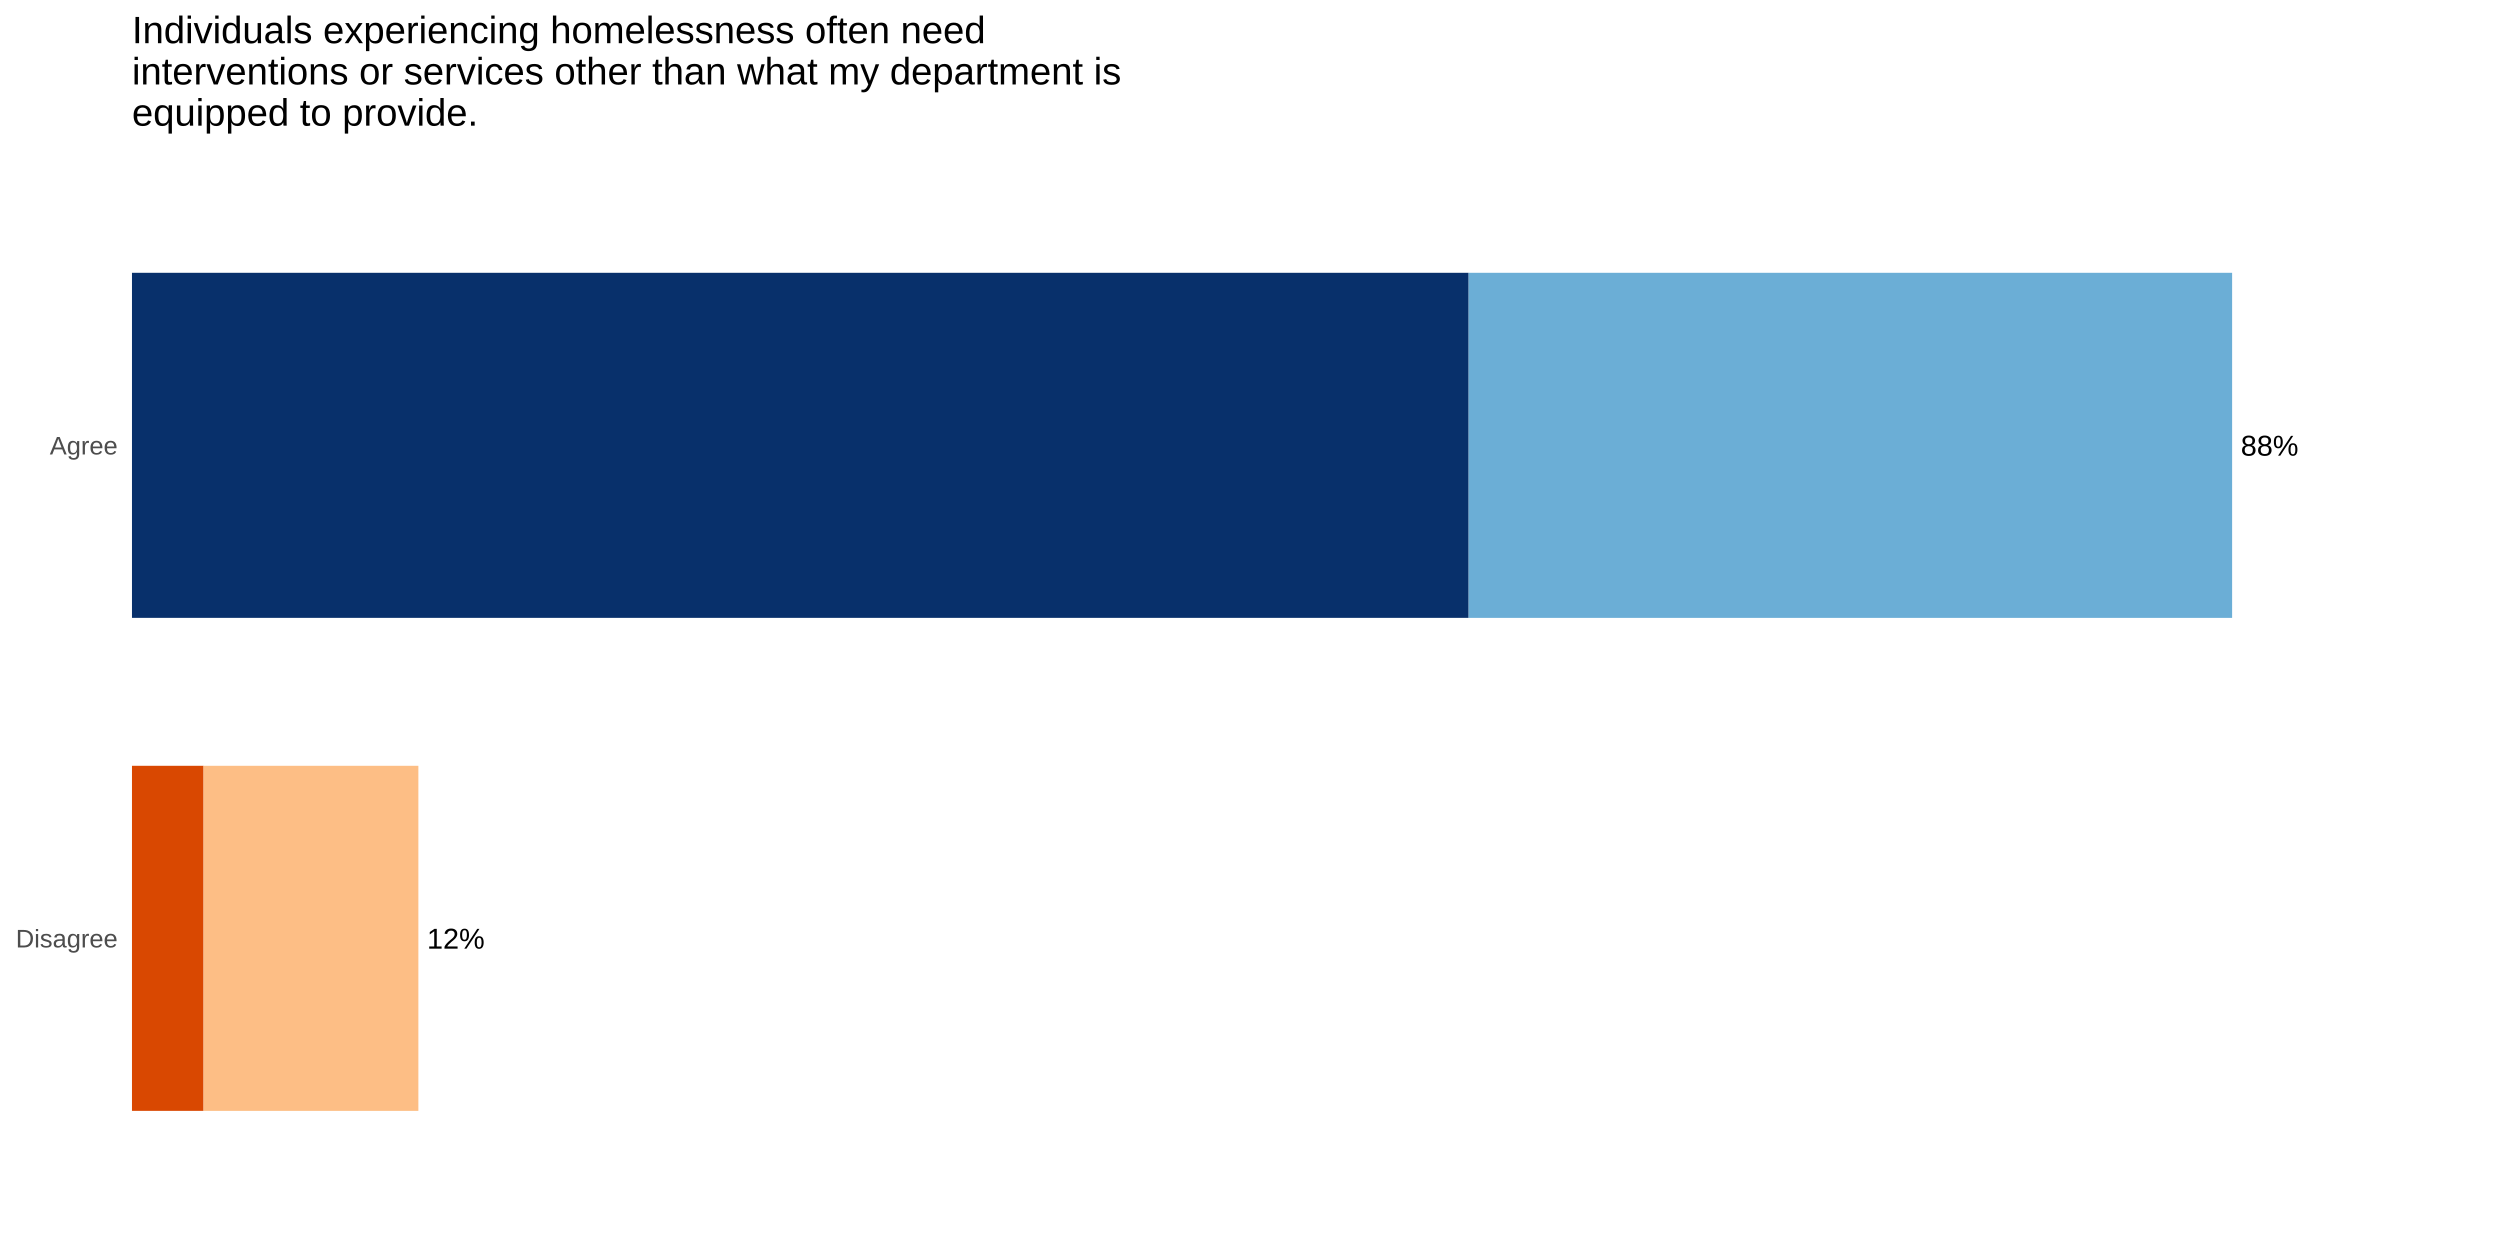
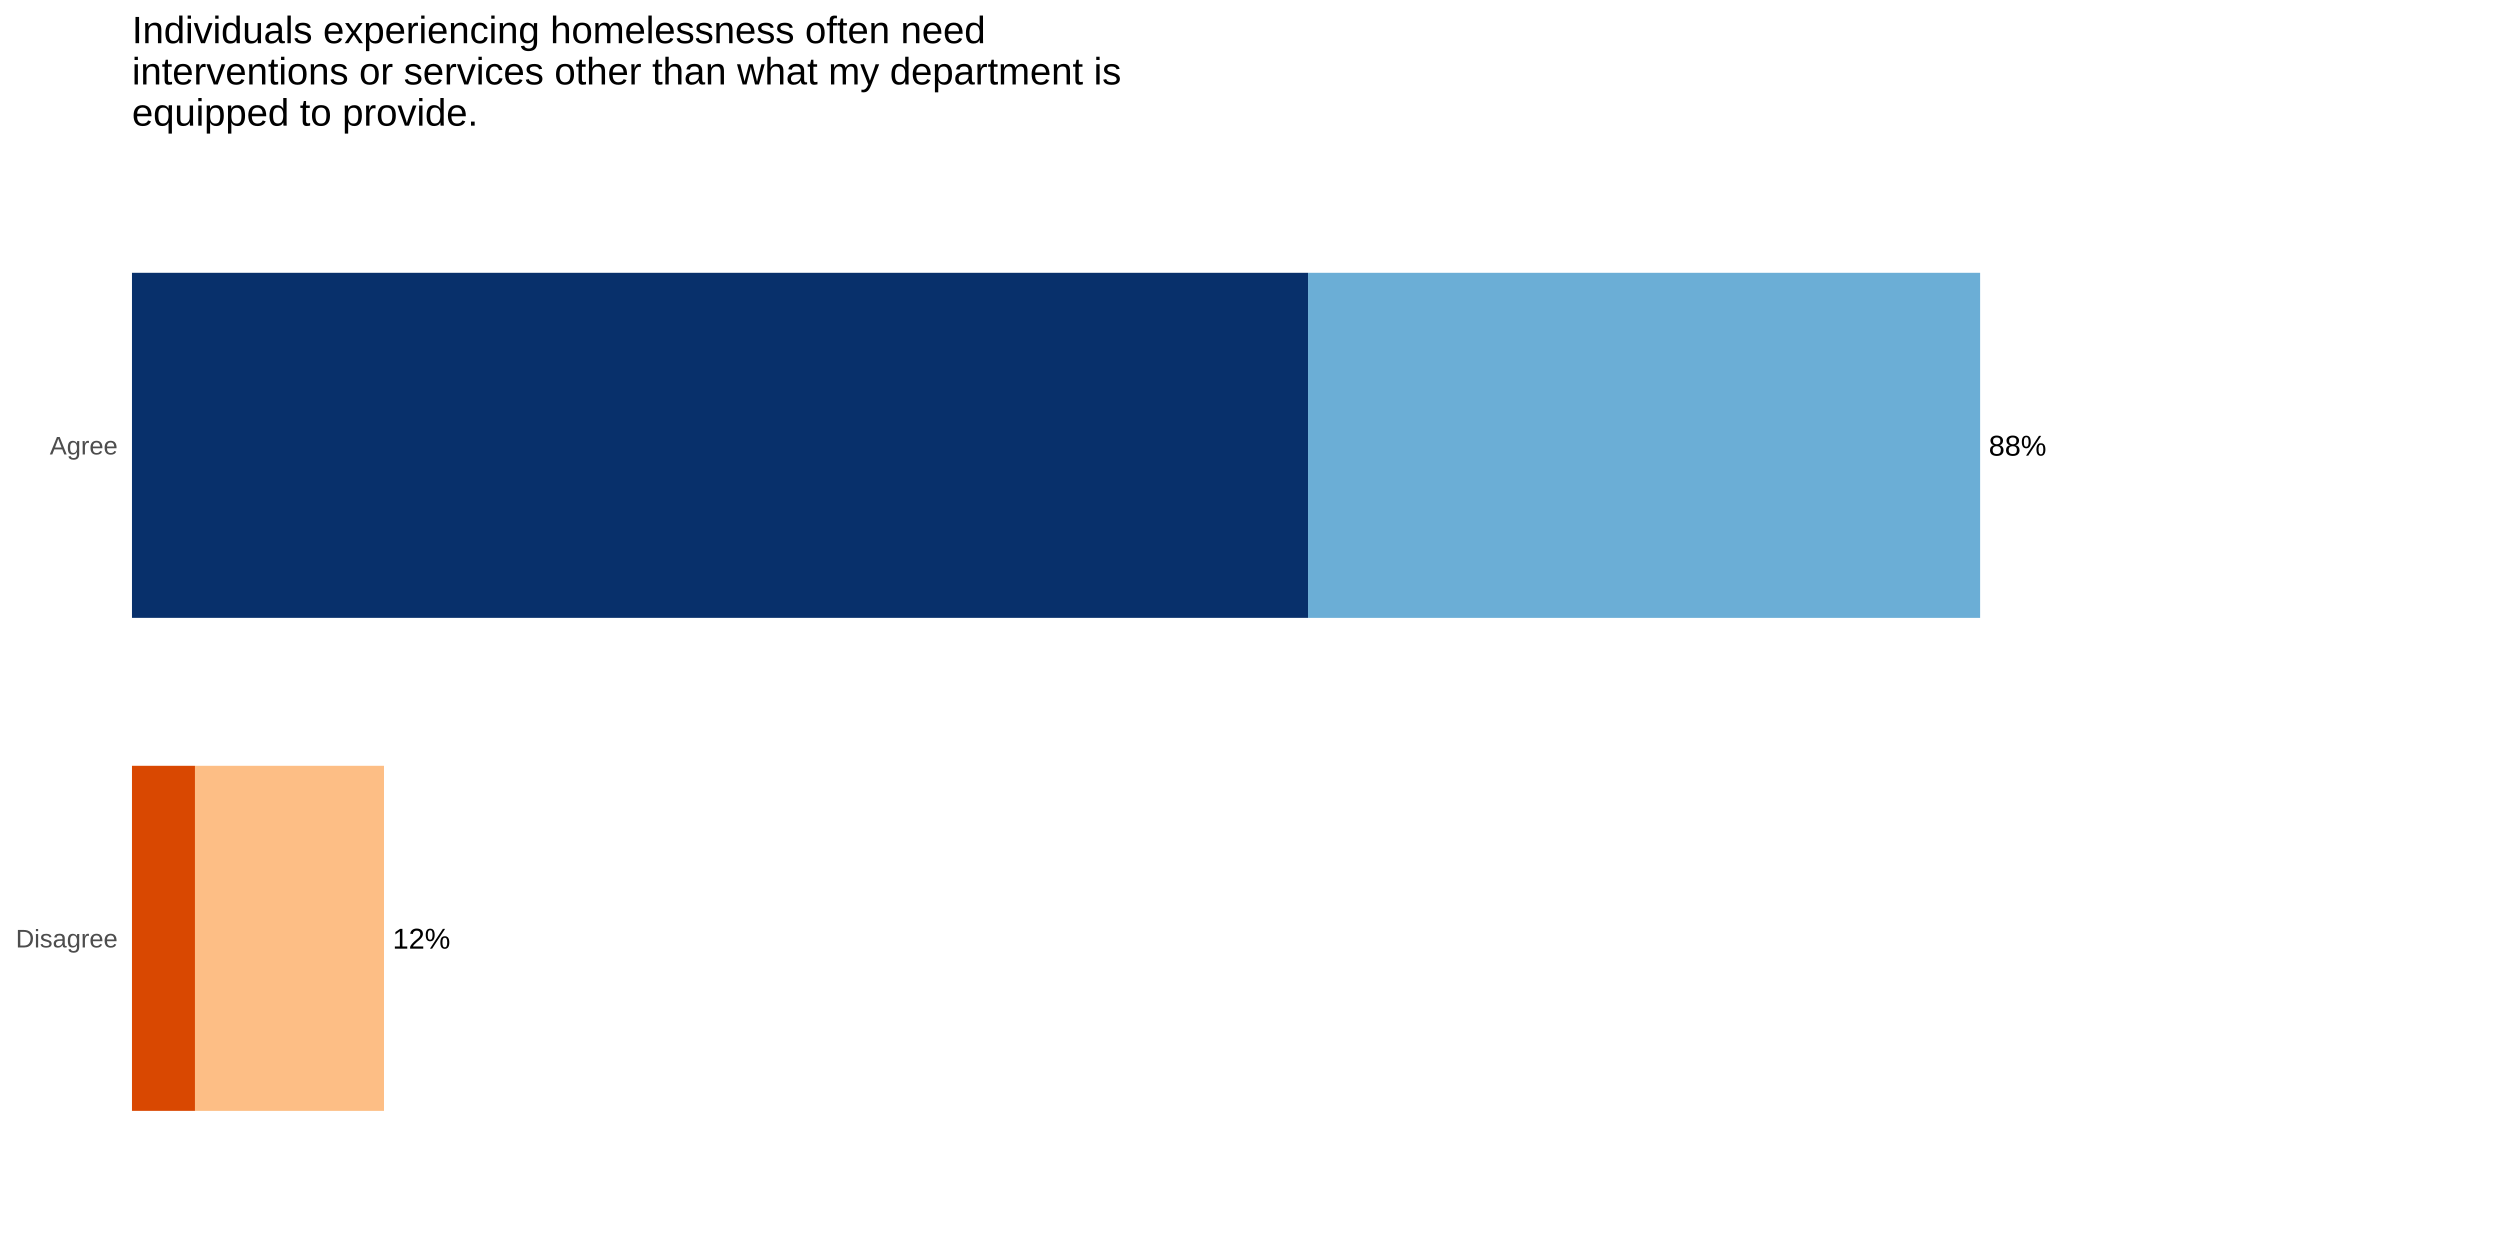
<svg xmlns="http://www.w3.org/2000/svg" width="864.00pt" height="432.00pt" viewBox="0 0 864.00 432.00">
  <g class="svglite">
    <defs>
      <style type="text/css">
    .svglite line, .svglite polyline, .svglite polygon, .svglite path, .svglite rect, .svglite circle {
      fill: none;
      stroke: #000000;
      stroke-linecap: round;
      stroke-linejoin: round;
      stroke-miterlimit: 10.00;
    }
    .svglite text {
      white-space: pre;
    }
    .svglite g.glyphgroup path {
      fill: inherit;
      stroke: none;
    }
  </style>
    </defs>
    <rect width="100%" height="100%" style="stroke: none; fill: #FFFFFF;" />
    <defs>
      <clipPath id="cpMC4wMHw4NjQuMDB8MC4wMHw0MzIuMDA=">
        <rect x="0.00" y="0.00" width="864.00" height="432.00" />
      </clipPath>
    </defs>
    <g clip-path="url(#cpMC4wMHw4NjQuMDB8MC4wMHw0MzIuMDA=)">
      <rect x="0.00" y="0" width="864.00" height="432.00" style="stroke-width: 1.07; stroke: none; fill: #FFFFFF;" />
    </g>
    <defs>
      <clipPath id="cpNDUuNjF8ODU4LjUyfDUxLjY5fDQyNi41Mg==">
        <rect x="45.61" y="51.69" width="812.91" height="374.83" />
      </clipPath>
    </defs>
    <g clip-path="url(#cpNDUuNjF8ODU4LjUyfDUxLjY5fDQyNi41Mg==)">
-       <rect x="507.49" y="94.28" width="263.93" height="119.26" style="stroke-width: 1.07; stroke: none; stroke-linecap: butt; stroke-linejoin: miter; fill: #6BAED6;" />
-       <rect x="45.61" y="94.28" width="461.88" height="119.26" style="stroke-width: 1.07; stroke: none; stroke-linecap: butt; stroke-linejoin: miter; fill: #08306B;" />
-       <rect x="45.61" y="264.66" width="24.74" height="119.26" style="stroke-width: 1.07; stroke: none; stroke-linecap: butt; stroke-linejoin: miter; fill: #D94801;" />
-       <rect x="70.36" y="264.66" width="74.23" height="119.26" style="stroke-width: 1.07; stroke: none; stroke-linecap: butt; stroke-linejoin: miter; fill: #FDBE85;" />
-       <text x="147.57" y="327.86" style="font-size: 9.96px; font-family: &quot;Arial&quot;;" textLength="19.91px" lengthAdjust="spacingAndGlyphs">12%</text>
-       <text x="774.41" y="157.48" style="font-size: 9.96px; font-family: &quot;Arial&quot;;" textLength="19.91px" lengthAdjust="spacingAndGlyphs">88%</text>
+       <rect x="452.07" y="94.28" width="232.26" height="119.26" style="stroke-width: 1.07; stroke: none; stroke-linecap: butt; stroke-linejoin: miter; fill: #6BAED6;" />
+       <rect x="45.61" y="94.28" width="406.45" height="119.26" style="stroke-width: 1.07; stroke: none; stroke-linecap: butt; stroke-linejoin: miter; fill: #08306B;" />
+       <rect x="45.61" y="264.66" width="21.77" height="119.26" style="stroke-width: 1.07; stroke: none; stroke-linecap: butt; stroke-linejoin: miter; fill: #D94801;" />
+       <rect x="67.39" y="264.66" width="65.32" height="119.26" style="stroke-width: 1.07; stroke: none; stroke-linecap: butt; stroke-linejoin: miter; fill: #FDBE85;" />
+       <text x="135.70" y="327.86" style="font-size: 9.96px; font-family: &quot;Arial&quot;;" textLength="19.91px" lengthAdjust="spacingAndGlyphs">12%</text>
+       <text x="687.31" y="157.48" style="font-size: 9.96px; font-family: &quot;Arial&quot;;" textLength="19.91px" lengthAdjust="spacingAndGlyphs">88%</text>
    </g>
    <g clip-path="url(#cpMC4wMHw4NjQuMDB8MC4wMHw0MzIuMDA=)">
      <text x="40.68" y="327.44" text-anchor="end" style="font-size: 8.80px;fill: #4D4D4D; font-family: &quot;Arial&quot;;" textLength="35.20px" lengthAdjust="spacingAndGlyphs">Disagree</text>
      <text x="40.68" y="157.07" text-anchor="end" style="font-size: 8.80px;fill: #4D4D4D; font-family: &quot;Arial&quot;;" textLength="23.47px" lengthAdjust="spacingAndGlyphs">Agree</text>
      <text x="45.61" y="14.93" style="font-size: 13.20px; font-family: &quot;Arial&quot;;" textLength="294.55px" lengthAdjust="spacingAndGlyphs">Individuals experiencing homelessness often need</text>
      <text x="45.61" y="29.18" style="font-size: 13.20px; font-family: &quot;Arial&quot;;" textLength="341.34px" lengthAdjust="spacingAndGlyphs">interventions or services other than what my department is</text>
      <text x="45.61" y="43.44" style="font-size: 13.20px; font-family: &quot;Arial&quot;;" textLength="119.42px" lengthAdjust="spacingAndGlyphs">equipped to provide.</text>
    </g>
  </g>
</svg>
